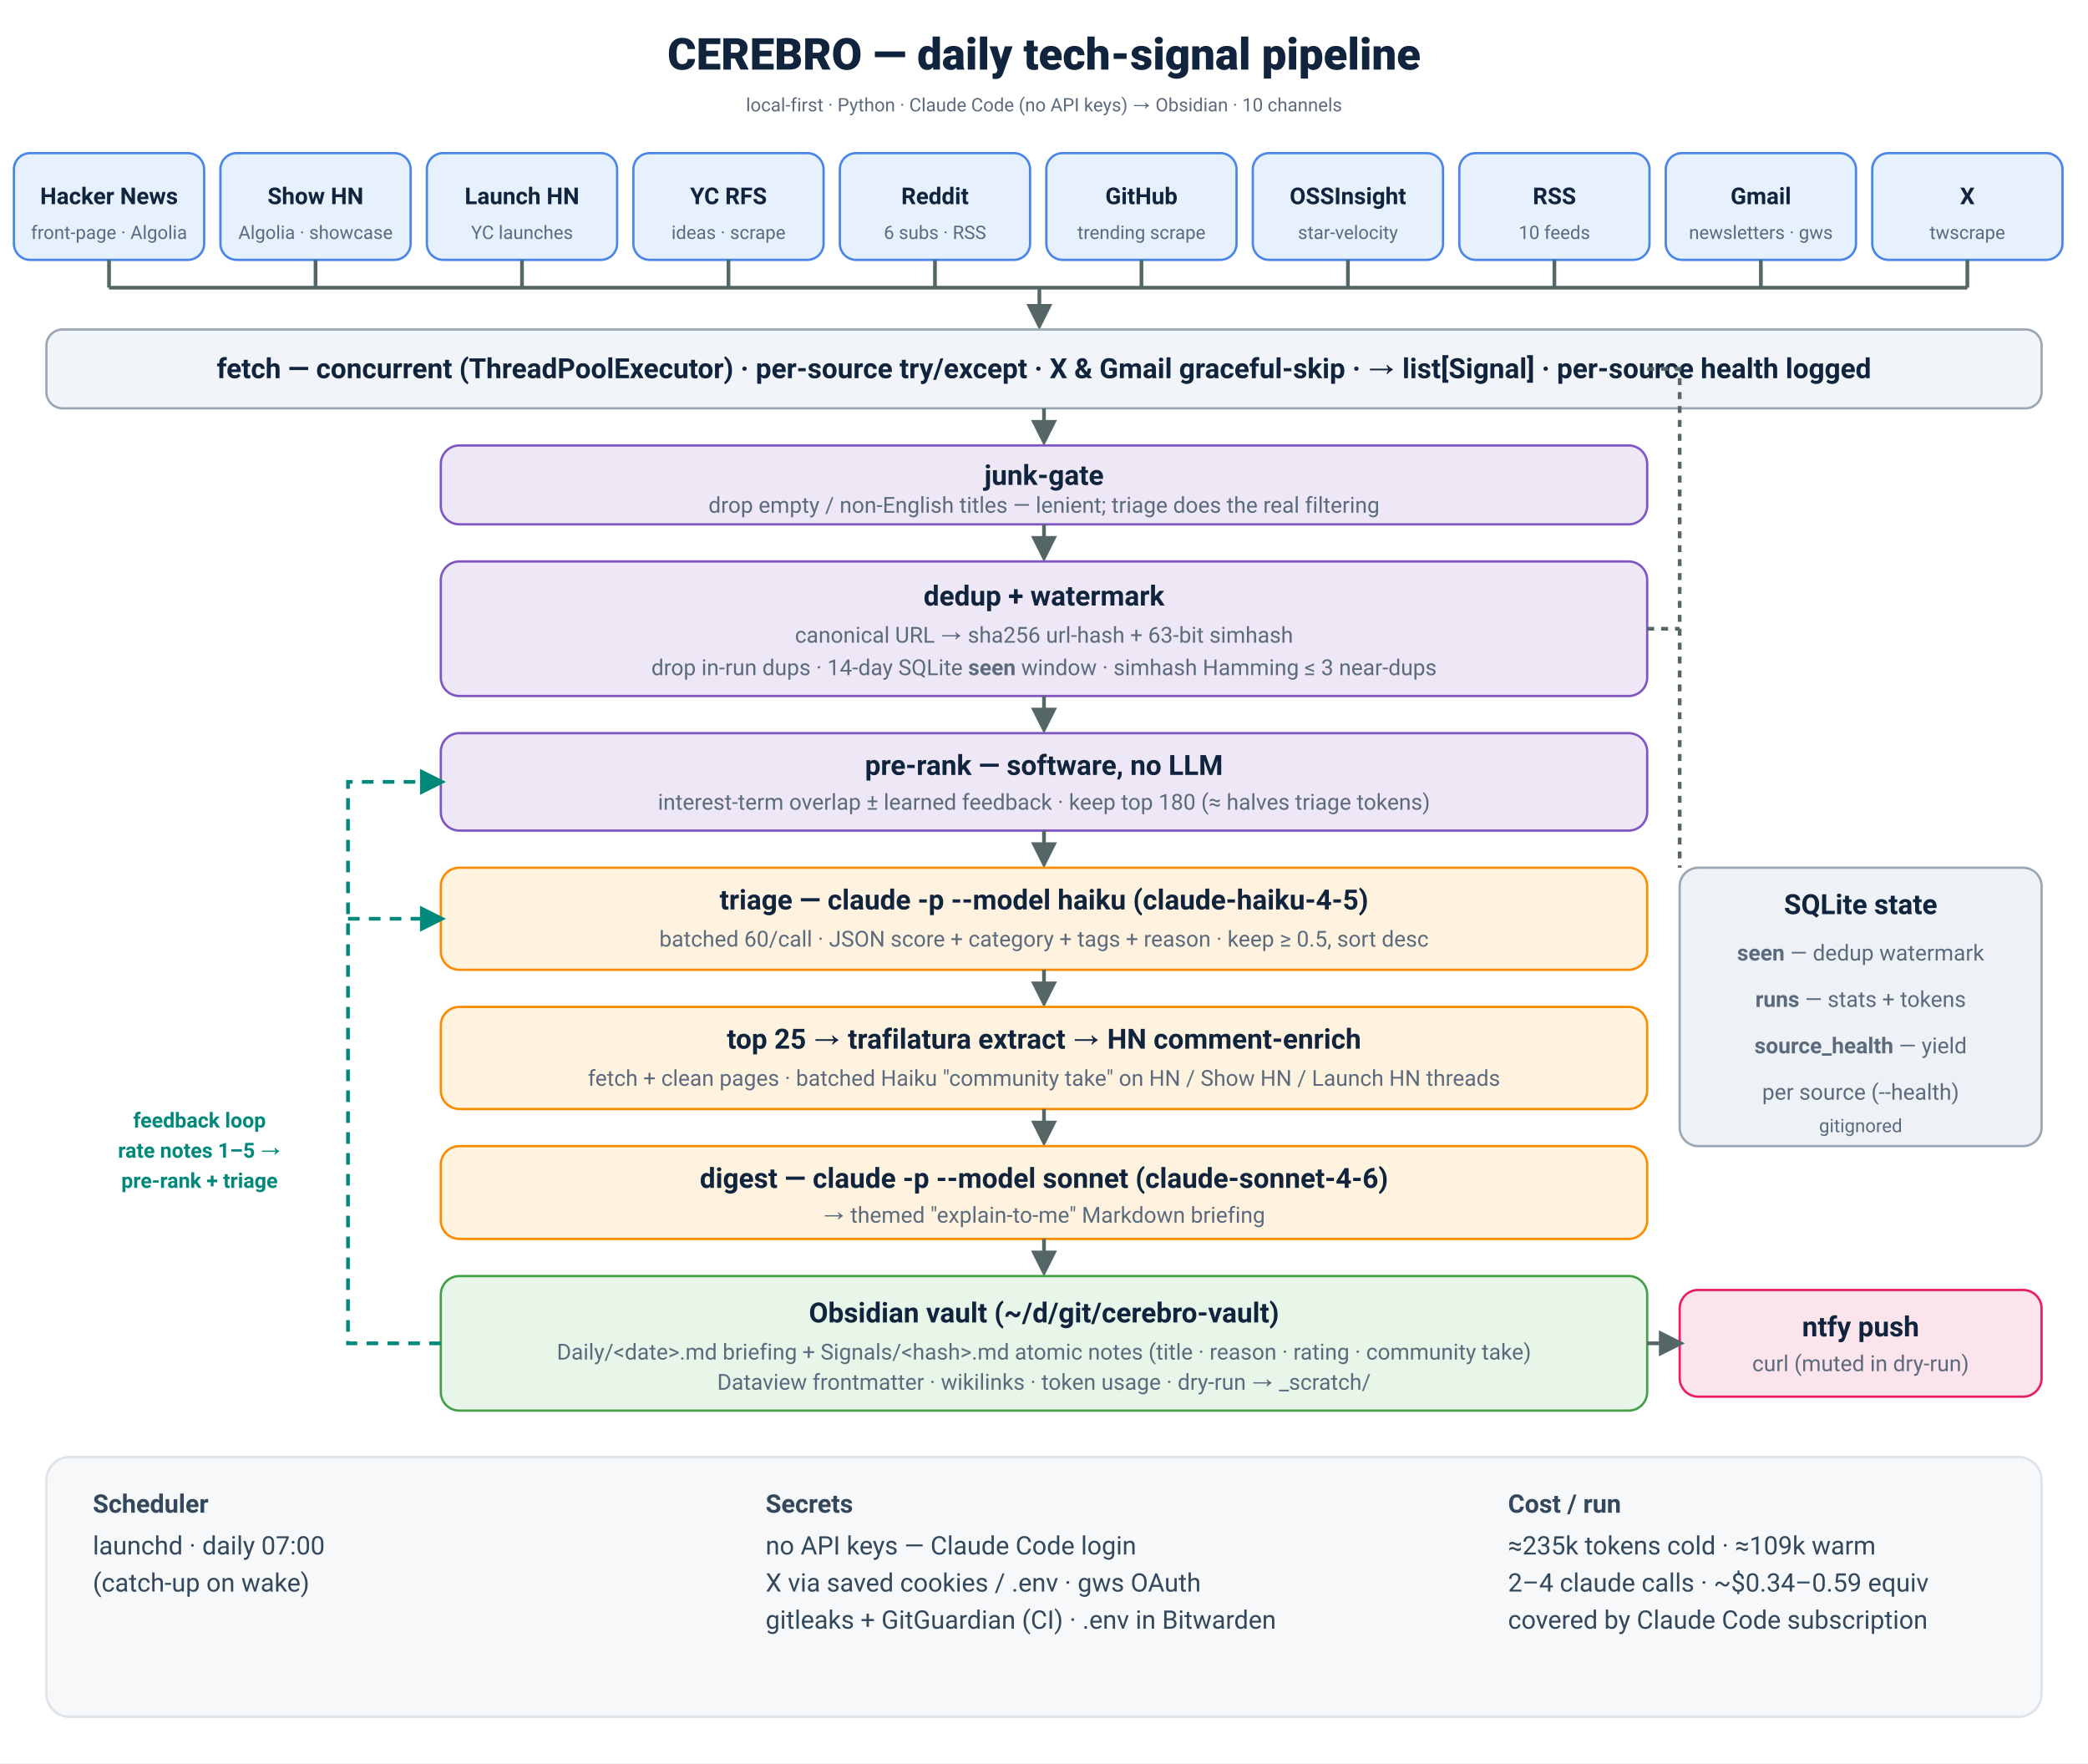
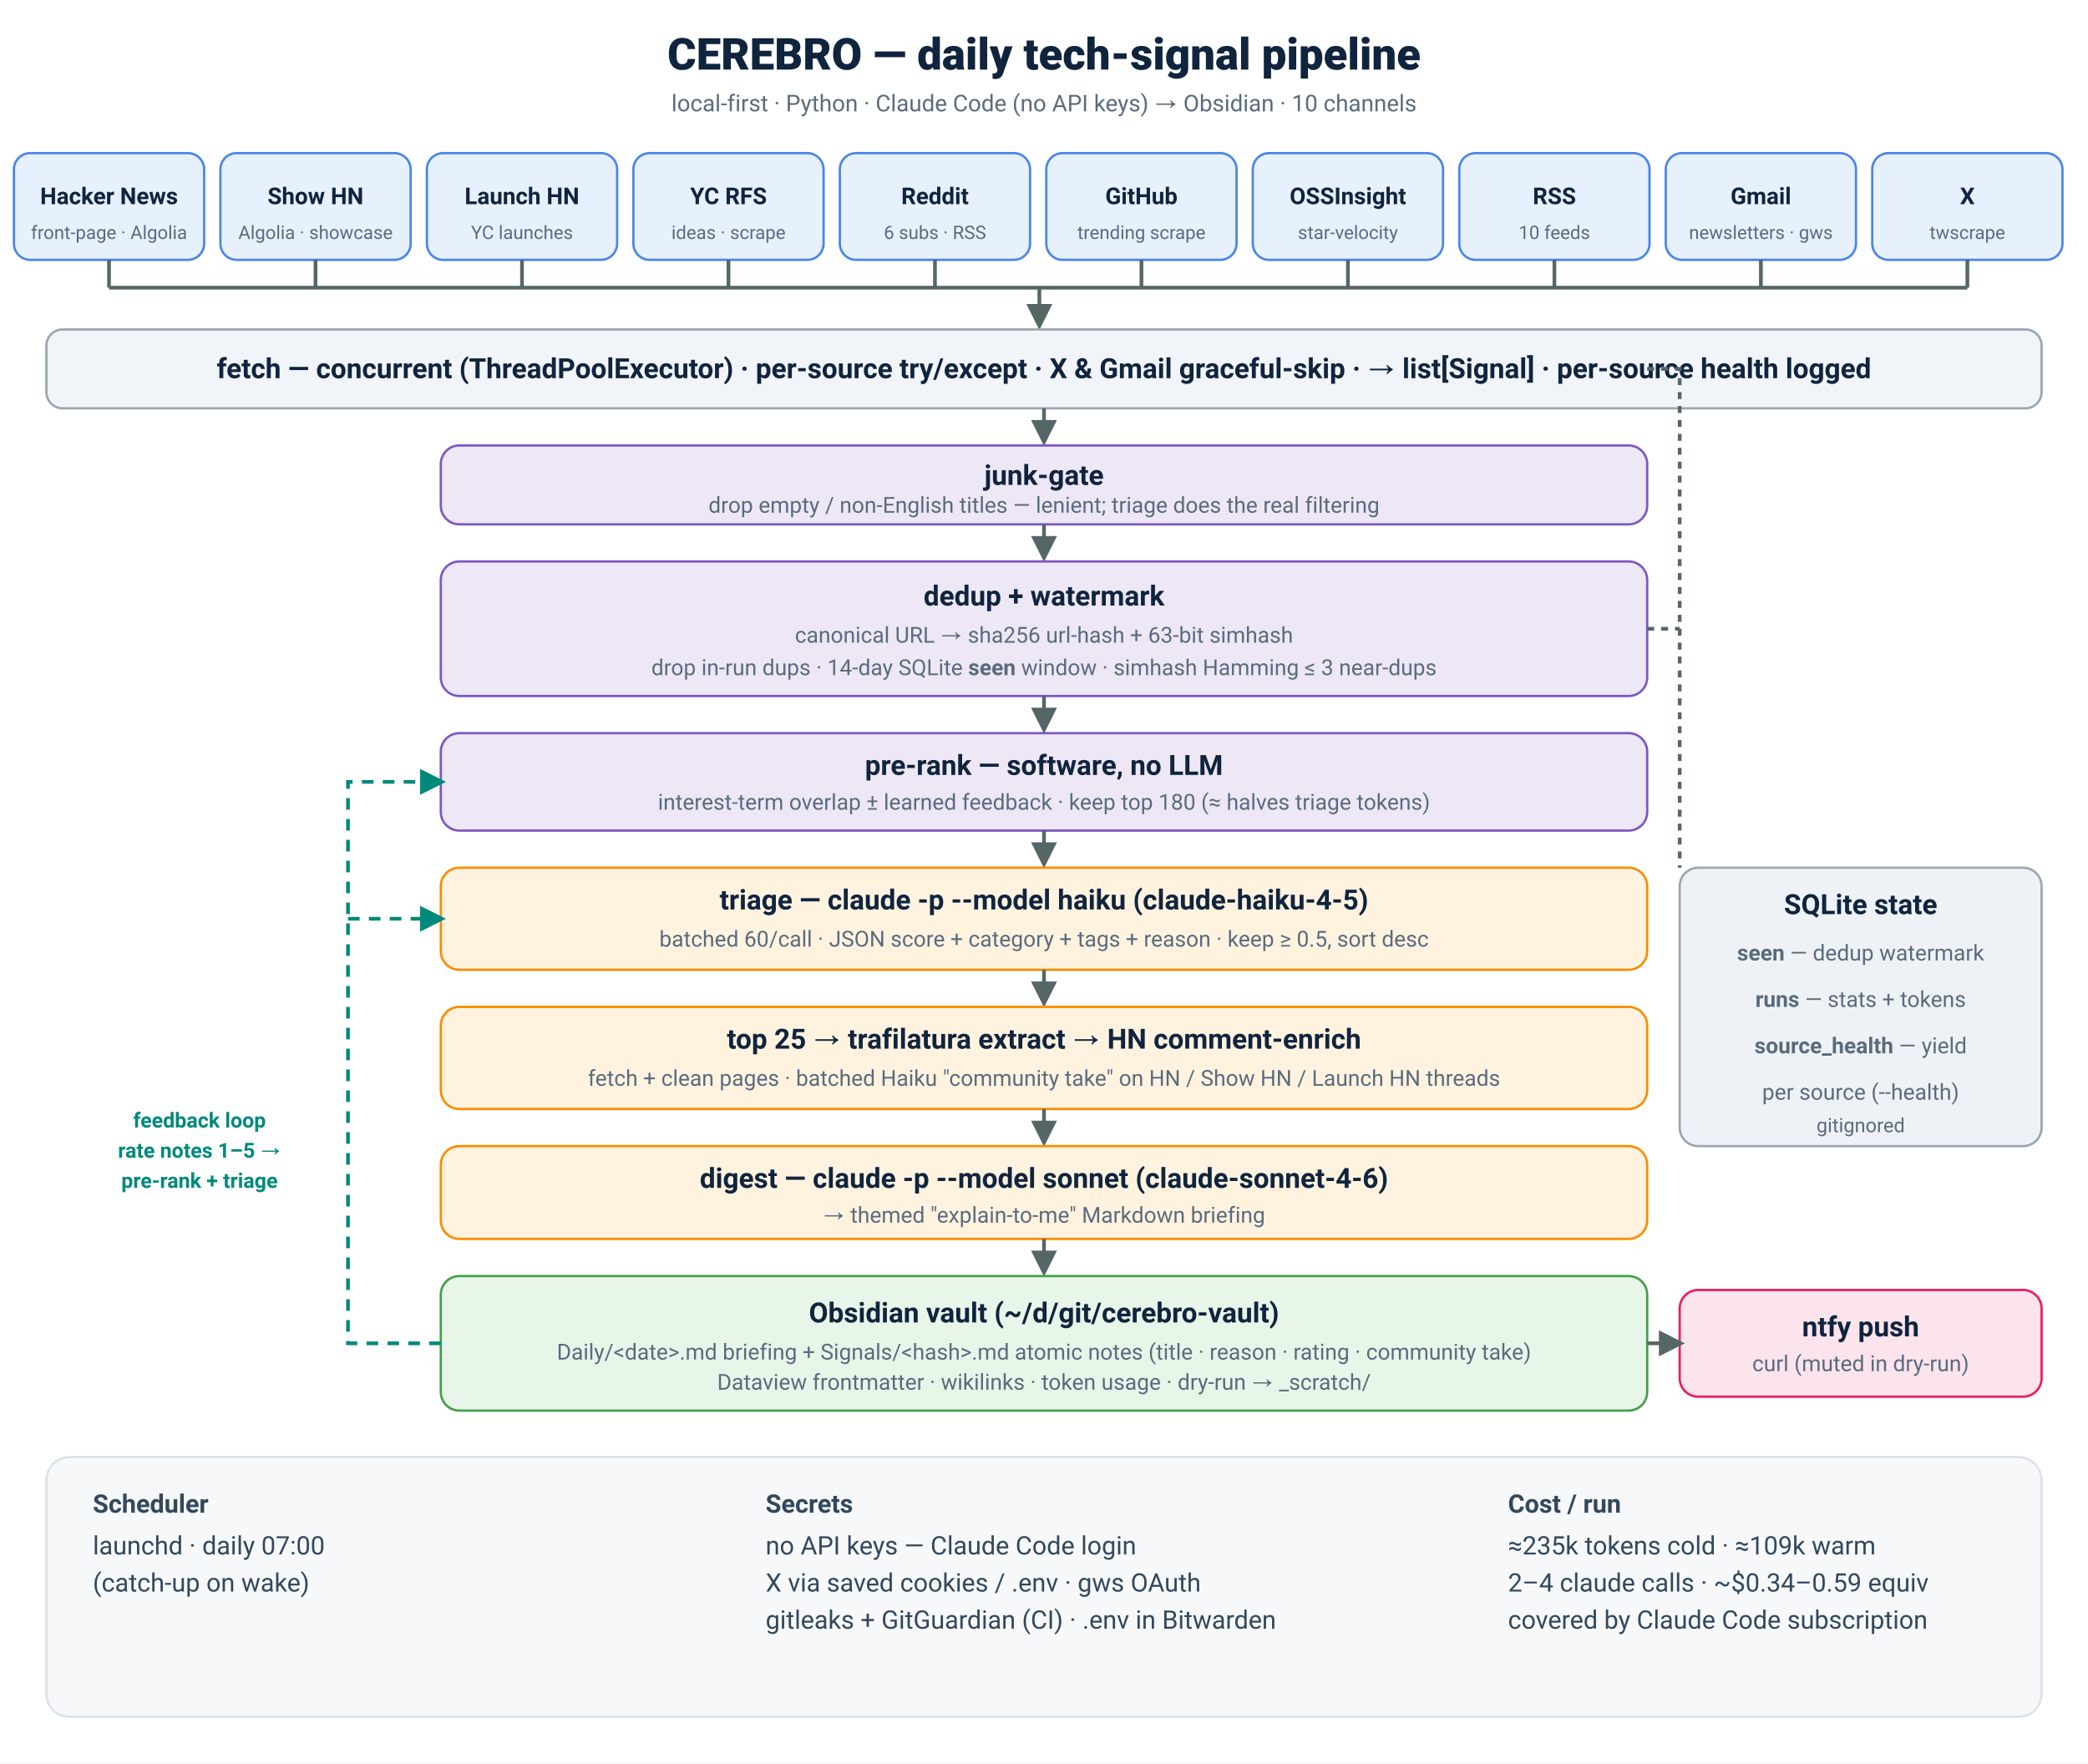
<svg xmlns="http://www.w3.org/2000/svg" viewBox="0 0 900 760" font-family="ui-sans-serif,-apple-system,Segoe UI,Roboto,Helvetica,Arial,sans-serif">
  <defs>
    <marker id="arr" viewBox="0 0 10 10" refX="8" refY="5" markerWidth="7" markerHeight="7" orient="auto-start-reverse">
      <path d="M0 0 L10 5 L0 10 z" fill="#566" />
    </marker>
    <marker id="arrfb" viewBox="0 0 10 10" refX="8" refY="5" markerWidth="7" markerHeight="7" orient="auto-start-reverse">
      <path d="M0 0 L10 5 L0 10 z" fill="#00897b" />
    </marker>
-     <style>
-       .src{font-weight:700;font-size:10px;fill:#10243e}
-       .srcs{font-size:8px;fill:#5b6b7d}
-       .lbl{font-weight:700;font-size:12px;fill:#10243e}
-       .sub{font-size:9.5px;fill:#5b6b7d}
-       .band{font-size:11px;fill:#33485c}
-       .ln{stroke:#566;stroke-width:1.6;fill:none}
-       .fb{stroke:#00897b;stroke-width:1.6;fill:none;stroke-dasharray:5 4}
-       .fbt{font-size:9px;font-weight:700;fill:#00897b}
-     </style>
  </defs>
  <rect width="900" height="760" fill="#ffffff" />
  <text x="450" y="30" text-anchor="middle" font-weight="800" font-size="19" fill="#10243e">CEREBRO — daily tech-signal pipeline</text>
-   <text x="450" y="48" text-anchor="middle" class="srcs" font-size="10">local-first · Python · Claude Code (no API keys) → Obsidian · 10 channels</text>
+   <text x="450" y="48" text-anchor="middle" font-size="10" fill="#5b6b7d">local-first · Python · Claude Code (no API keys) → Obsidian · 10 channels</text>
  <g>
    <rect x="6" y="66" width="82" height="46" rx="7" fill="#e7f0fd" stroke="#4a86e8" />
-     <text x="47" y="88" text-anchor="middle" class="src">Hacker News</text>
-     <text x="47" y="103" text-anchor="middle" class="srcs">front-page · Algolia</text>
+     <text x="47" y="88" text-anchor="middle" font-weight="700" font-size="10" fill="#10243e">Hacker News</text>
+     <text x="47" y="103" text-anchor="middle" font-size="8" fill="#5b6b7d">front-page · Algolia</text>
    <rect x="95" y="66" width="82" height="46" rx="7" fill="#e7f0fd" stroke="#4a86e8" />
-     <text x="136" y="88" text-anchor="middle" class="src">Show HN</text>
-     <text x="136" y="103" text-anchor="middle" class="srcs">Algolia · showcase</text>
+     <text x="136" y="88" text-anchor="middle" font-weight="700" font-size="10" fill="#10243e">Show HN</text>
+     <text x="136" y="103" text-anchor="middle" font-size="8" fill="#5b6b7d">Algolia · showcase</text>
    <rect x="184" y="66" width="82" height="46" rx="7" fill="#e7f0fd" stroke="#4a86e8" />
-     <text x="225" y="88" text-anchor="middle" class="src">Launch HN</text>
-     <text x="225" y="103" text-anchor="middle" class="srcs">YC launches</text>
+     <text x="225" y="88" text-anchor="middle" font-weight="700" font-size="10" fill="#10243e">Launch HN</text>
+     <text x="225" y="103" text-anchor="middle" font-size="8" fill="#5b6b7d">YC launches</text>
    <rect x="273" y="66" width="82" height="46" rx="7" fill="#e7f0fd" stroke="#4a86e8" />
-     <text x="314" y="88" text-anchor="middle" class="src">YC RFS</text>
-     <text x="314" y="103" text-anchor="middle" class="srcs">ideas · scrape</text>
+     <text x="314" y="88" text-anchor="middle" font-weight="700" font-size="10" fill="#10243e">YC RFS</text>
+     <text x="314" y="103" text-anchor="middle" font-size="8" fill="#5b6b7d">ideas · scrape</text>
    <rect x="362" y="66" width="82" height="46" rx="7" fill="#e7f0fd" stroke="#4a86e8" />
-     <text x="403" y="88" text-anchor="middle" class="src">Reddit</text>
-     <text x="403" y="103" text-anchor="middle" class="srcs">6 subs · RSS</text>
+     <text x="403" y="88" text-anchor="middle" font-weight="700" font-size="10" fill="#10243e">Reddit</text>
+     <text x="403" y="103" text-anchor="middle" font-size="8" fill="#5b6b7d">6 subs · RSS</text>
    <rect x="451" y="66" width="82" height="46" rx="7" fill="#e7f0fd" stroke="#4a86e8" />
-     <text x="492" y="88" text-anchor="middle" class="src">GitHub</text>
-     <text x="492" y="103" text-anchor="middle" class="srcs">trending scrape</text>
+     <text x="492" y="88" text-anchor="middle" font-weight="700" font-size="10" fill="#10243e">GitHub</text>
+     <text x="492" y="103" text-anchor="middle" font-size="8" fill="#5b6b7d">trending scrape</text>
    <rect x="540" y="66" width="82" height="46" rx="7" fill="#e7f0fd" stroke="#4a86e8" />
-     <text x="581" y="88" text-anchor="middle" class="src">OSSInsight</text>
-     <text x="581" y="103" text-anchor="middle" class="srcs">star-velocity</text>
+     <text x="581" y="88" text-anchor="middle" font-weight="700" font-size="10" fill="#10243e">OSSInsight</text>
+     <text x="581" y="103" text-anchor="middle" font-size="8" fill="#5b6b7d">star-velocity</text>
    <rect x="629" y="66" width="82" height="46" rx="7" fill="#e7f0fd" stroke="#4a86e8" />
-     <text x="670" y="88" text-anchor="middle" class="src">RSS</text>
-     <text x="670" y="103" text-anchor="middle" class="srcs">10 feeds</text>
+     <text x="670" y="88" text-anchor="middle" font-weight="700" font-size="10" fill="#10243e">RSS</text>
+     <text x="670" y="103" text-anchor="middle" font-size="8" fill="#5b6b7d">10 feeds</text>
    <rect x="718" y="66" width="82" height="46" rx="7" fill="#e7f0fd" stroke="#4a86e8" />
-     <text x="759" y="88" text-anchor="middle" class="src">Gmail</text>
-     <text x="759" y="103" text-anchor="middle" class="srcs">newsletters · gws</text>
+     <text x="759" y="88" text-anchor="middle" font-weight="700" font-size="10" fill="#10243e">Gmail</text>
+     <text x="759" y="103" text-anchor="middle" font-size="8" fill="#5b6b7d">newsletters · gws</text>
    <rect x="807" y="66" width="82" height="46" rx="7" fill="#e7f0fd" stroke="#4a86e8" />
-     <text x="848" y="88" text-anchor="middle" class="src">X</text>
-     <text x="848" y="103" text-anchor="middle" class="srcs">twscrape</text>
+     <text x="848" y="88" text-anchor="middle" font-weight="700" font-size="10" fill="#10243e">X</text>
+     <text x="848" y="103" text-anchor="middle" font-size="8" fill="#5b6b7d">twscrape</text>
  </g>
-   <path class="ln" d="M47 112 V124 M136 112 V124 M225 112 V124 M314 112 V124 M403 112 V124 M492 112 V124 M581 112 V124 M670 112 V124 M759 112 V124 M848 112 V124" />
-   <path class="ln" d="M47 124 H848" />
-   <path class="ln" d="M448 124 V140" marker-end="url(#arr)" />
+   <path stroke="#566" stroke-width="1.6" fill="none" d="M47 112 V124 M136 112 V124 M225 112 V124 M314 112 V124 M403 112 V124 M492 112 V124 M581 112 V124 M670 112 V124 M759 112 V124 M848 112 V124" />
+   <path stroke="#566" stroke-width="1.6" fill="none" d="M47 124 H848" />
+   <path stroke="#566" stroke-width="1.6" fill="none" d="M448 124 V140" marker-end="url(#arr)" />
  <rect x="20" y="142" width="860" height="34" rx="7" fill="#f1f4f8" stroke="#9aa7b4" />
-   <text x="450" y="163" text-anchor="middle" class="lbl">fetch — concurrent (ThreadPoolExecutor) · per-source try/except · X &amp; Gmail graceful-skip · → list[Signal] · per-source health logged</text>
-   <path class="ln" d="M450 176 V190" marker-end="url(#arr)" />
+   <text x="450" y="163" text-anchor="middle" font-weight="700" font-size="12" fill="#10243e">fetch — concurrent (ThreadPoolExecutor) · per-source try/except · X &amp; Gmail graceful-skip · → list[Signal] · per-source health logged</text>
+   <path stroke="#566" stroke-width="1.6" fill="none" d="M450 176 V190" marker-end="url(#arr)" />
  <rect x="190" y="192" width="520" height="34" rx="8" fill="#ede7f6" stroke="#7e57c2" />
-   <text x="450" y="209" text-anchor="middle" class="lbl">junk-gate</text>
-   <text x="450" y="221" text-anchor="middle" class="sub">drop empty / non-English titles — lenient; triage does the real filtering</text>
-   <path class="ln" d="M450 226 V240" marker-end="url(#arr)" />
+   <text x="450" y="209" text-anchor="middle" font-weight="700" font-size="12" fill="#10243e">junk-gate</text>
+   <text x="450" y="221" text-anchor="middle" font-size="9.5" fill="#5b6b7d">drop empty / non-English titles — lenient; triage does the real filtering</text>
+   <path stroke="#566" stroke-width="1.6" fill="none" d="M450 226 V240" marker-end="url(#arr)" />
  <rect x="190" y="242" width="520" height="58" rx="8" fill="#ede7f6" stroke="#7e57c2" />
-   <text x="450" y="261" text-anchor="middle" class="lbl">dedup + watermark</text>
-   <text x="450" y="277" text-anchor="middle" class="sub">canonical URL → sha256 url-hash + 63-bit simhash</text>
-   <text x="450" y="291" text-anchor="middle" class="sub">drop in-run dups · 14-day SQLite <tspan font-weight="700">seen</tspan> window · simhash Hamming ≤ 3 near-dups</text>
-   <path class="ln" d="M450 300 V314" marker-end="url(#arr)" />
+   <text x="450" y="261" text-anchor="middle" font-weight="700" font-size="12" fill="#10243e">dedup + watermark</text>
+   <text x="450" y="277" text-anchor="middle" font-size="9.5" fill="#5b6b7d">canonical URL → sha256 url-hash + 63-bit simhash</text>
+   <text x="450" y="291" text-anchor="middle" font-size="9.5" fill="#5b6b7d">drop in-run dups · 14-day SQLite <tspan font-weight="700">seen</tspan> window · simhash Hamming ≤ 3 near-dups</text>
+   <path stroke="#566" stroke-width="1.6" fill="none" d="M450 300 V314" marker-end="url(#arr)" />
  <rect x="190" y="316" width="520" height="42" rx="8" fill="#ede7f6" stroke="#7e57c2" />
-   <text x="450" y="334" text-anchor="middle" class="lbl">pre-rank — software, no LLM</text>
-   <text x="450" y="349" text-anchor="middle" class="sub">interest-term overlap ± learned feedback · keep top 180 (≈ halves triage tokens)</text>
-   <path class="ln" d="M450 358 V372" marker-end="url(#arr)" />
+   <text x="450" y="334" text-anchor="middle" font-weight="700" font-size="12" fill="#10243e">pre-rank — software, no LLM</text>
+   <text x="450" y="349" text-anchor="middle" font-size="9.5" fill="#5b6b7d">interest-term overlap ± learned feedback · keep top 180 (≈ halves triage tokens)</text>
+   <path stroke="#566" stroke-width="1.6" fill="none" d="M450 358 V372" marker-end="url(#arr)" />
  <rect x="190" y="374" width="520" height="44" rx="8" fill="#fff3e0" stroke="#fb8c00" />
-   <text x="450" y="392" text-anchor="middle" class="lbl">triage — claude -p --model haiku  (claude-haiku-4-5)</text>
-   <text x="450" y="408" text-anchor="middle" class="sub">batched 60/call · JSON score + category + tags + reason · keep ≥ 0.5, sort desc</text>
-   <path class="ln" d="M450 418 V432" marker-end="url(#arr)" />
+   <text x="450" y="392" text-anchor="middle" font-weight="700" font-size="12" fill="#10243e">triage — claude -p --model haiku  (claude-haiku-4-5)</text>
+   <text x="450" y="408" text-anchor="middle" font-size="9.5" fill="#5b6b7d">batched 60/call · JSON score + category + tags + reason · keep ≥ 0.5, sort desc</text>
+   <path stroke="#566" stroke-width="1.6" fill="none" d="M450 418 V432" marker-end="url(#arr)" />
  <rect x="190" y="434" width="520" height="44" rx="8" fill="#fff3e0" stroke="#fb8c00" />
-   <text x="450" y="452" text-anchor="middle" class="lbl">top 25 → trafilatura extract → HN comment-enrich</text>
-   <text x="450" y="468" text-anchor="middle" class="sub">fetch + clean pages · batched Haiku "community take" on HN / Show HN / Launch HN threads</text>
-   <path class="ln" d="M450 478 V492" marker-end="url(#arr)" />
+   <text x="450" y="452" text-anchor="middle" font-weight="700" font-size="12" fill="#10243e">top 25 → trafilatura extract → HN comment-enrich</text>
+   <text x="450" y="468" text-anchor="middle" font-size="9.5" fill="#5b6b7d">fetch + clean pages · batched Haiku "community take" on HN / Show HN / Launch HN threads</text>
+   <path stroke="#566" stroke-width="1.6" fill="none" d="M450 478 V492" marker-end="url(#arr)" />
  <rect x="190" y="494" width="520" height="40" rx="8" fill="#fff3e0" stroke="#fb8c00" />
-   <text x="450" y="512" text-anchor="middle" class="lbl">digest — claude -p --model sonnet  (claude-sonnet-4-6)</text>
-   <text x="450" y="527" text-anchor="middle" class="sub">→ themed "explain-to-me" Markdown briefing</text>
-   <path class="ln" d="M450 534 V548" marker-end="url(#arr)" />
+   <text x="450" y="512" text-anchor="middle" font-weight="700" font-size="12" fill="#10243e">digest — claude -p --model sonnet  (claude-sonnet-4-6)</text>
+   <text x="450" y="527" text-anchor="middle" font-size="9.5" fill="#5b6b7d">→ themed "explain-to-me" Markdown briefing</text>
+   <path stroke="#566" stroke-width="1.6" fill="none" d="M450 534 V548" marker-end="url(#arr)" />
  <rect x="190" y="550" width="520" height="58" rx="8" fill="#e8f5e9" stroke="#43a047" />
-   <text x="450" y="570" text-anchor="middle" class="lbl">Obsidian vault  (~/d/git/cerebro-vault)</text>
-   <text x="450" y="586" text-anchor="middle" class="sub">Daily/&lt;date&gt;.md briefing + Signals/&lt;hash&gt;.md atomic notes (title · reason · rating · community take)</text>
-   <text x="450" y="599" text-anchor="middle" class="sub">Dataview frontmatter · wikilinks · token usage · dry-run → _scratch/</text>
+   <text x="450" y="570" text-anchor="middle" font-weight="700" font-size="12" fill="#10243e">Obsidian vault  (~/d/git/cerebro-vault)</text>
+   <text x="450" y="586" text-anchor="middle" font-size="9.5" fill="#5b6b7d">Daily/&lt;date&gt;.md briefing + Signals/&lt;hash&gt;.md atomic notes (title · reason · rating · community take)</text>
+   <text x="450" y="599" text-anchor="middle" font-size="9.5" fill="#5b6b7d">Dataview frontmatter · wikilinks · token usage · dry-run → _scratch/</text>
  <rect x="724" y="556" width="156" height="46" rx="8" fill="#fce4ec" stroke="#e91e63" />
-   <text x="802" y="576" text-anchor="middle" class="lbl">ntfy push</text>
-   <text x="802" y="591" text-anchor="middle" class="sub">curl (muted in dry-run)</text>
-   <path class="ln" d="M710 579 H724" marker-end="url(#arr)" />
-   <path class="fb" d="M190 579 H150 V337 H190" marker-end="url(#arrfb)" />
-   <path class="fb" d="M150 396 H190" marker-end="url(#arrfb)" />
-   <text x="86" y="486" text-anchor="middle" class="fbt">feedback loop</text>
-   <text x="86" y="499" text-anchor="middle" class="fbt">rate notes 1–5 →</text>
-   <text x="86" y="512" text-anchor="middle" class="fbt">pre-rank + triage</text>
+   <text x="802" y="576" text-anchor="middle" font-weight="700" font-size="12" fill="#10243e">ntfy push</text>
+   <text x="802" y="591" text-anchor="middle" font-size="9.5" fill="#5b6b7d">curl (muted in dry-run)</text>
+   <path stroke="#566" stroke-width="1.6" fill="none" d="M710 579 H724" marker-end="url(#arr)" />
+   <path stroke="#00897b" stroke-width="1.6" fill="none" stroke-dasharray="5 4" d="M190 579 H150 V337 H190" marker-end="url(#arrfb)" />
+   <path stroke="#00897b" stroke-width="1.6" fill="none" stroke-dasharray="5 4" d="M150 396 H190" marker-end="url(#arrfb)" />
+   <text x="86" y="486" text-anchor="middle" font-size="9" font-weight="700" fill="#00897b">feedback loop</text>
+   <text x="86" y="499" text-anchor="middle" font-size="9" font-weight="700" fill="#00897b">rate notes 1–5 →</text>
+   <text x="86" y="512" text-anchor="middle" font-size="9" font-weight="700" fill="#00897b">pre-rank + triage</text>
  <rect x="724" y="374" width="156" height="120" rx="8" fill="#eef2f6" stroke="#9aa7b4" />
-   <text x="802" y="394" text-anchor="middle" class="lbl">SQLite state</text>
-   <text x="802" y="414" text-anchor="middle" class="sub">
+   <text x="802" y="394" text-anchor="middle" font-weight="700" font-size="12" fill="#10243e">SQLite state</text>
+   <text x="802" y="414" text-anchor="middle" font-size="9.5" fill="#5b6b7d">
    <tspan font-weight="700">seen</tspan> — dedup watermark</text>
-   <text x="802" y="434" text-anchor="middle" class="sub">
+   <text x="802" y="434" text-anchor="middle" font-size="9.5" fill="#5b6b7d">
    <tspan font-weight="700">runs</tspan> — stats + tokens</text>
-   <text x="802" y="454" text-anchor="middle" class="sub">
+   <text x="802" y="454" text-anchor="middle" font-size="9.5" fill="#5b6b7d">
    <tspan font-weight="700">source_health</tspan> — yield</text>
-   <text x="802" y="474" text-anchor="middle" class="sub">per source (--health)</text>
-   <text x="802" y="488" text-anchor="middle" class="srcs" font-size="8.5">gitignored</text>
-   <path class="ln" stroke-dasharray="3 3" d="M710 271 H724" />
-   <path class="ln" stroke-dasharray="3 3" d="M710 159 H724 V374" />
+   <text x="802" y="474" text-anchor="middle" font-size="9.5" fill="#5b6b7d">per source (--health)</text>
+   <text x="802" y="488" text-anchor="middle" font-size="8.5" fill="#5b6b7d">gitignored</text>
+   <path stroke="#566" stroke-width="1.6" fill="none" stroke-dasharray="3 3" d="M710 271 H724" />
+   <path stroke="#566" stroke-width="1.6" fill="none" stroke-dasharray="3 3" d="M710 159 H724 V374" />
  <rect x="20" y="628" width="860" height="112" rx="10" fill="#f6f8fa" stroke="#dde3ea" />
-   <text x="40" y="652" class="band" font-weight="700">Scheduler</text>
-   <text x="40" y="670" class="band">launchd · daily 07:00</text>
-   <text x="40" y="686" class="band">(catch-up on wake)</text>
-   <text x="330" y="652" class="band" font-weight="700">Secrets</text>
-   <text x="330" y="670" class="band">no API keys — Claude Code login</text>
-   <text x="330" y="686" class="band">X via saved cookies / .env · gws OAuth</text>
-   <text x="330" y="702" class="band">gitleaks + GitGuardian (CI) · .env in Bitwarden</text>
-   <text x="650" y="652" class="band" font-weight="700">Cost / run</text>
-   <text x="650" y="670" class="band">≈235k tokens cold · ≈109k warm</text>
-   <text x="650" y="686" class="band">2–4 claude calls · ~$0.34–0.59 equiv</text>
-   <text x="650" y="702" class="band">covered by Claude Code subscription</text>
+   <text x="40" y="652" font-size="11" fill="#33485c" font-weight="700">Scheduler</text>
+   <text x="40" y="670" font-size="11" fill="#33485c">launchd · daily 07:00</text>
+   <text x="40" y="686" font-size="11" fill="#33485c">(catch-up on wake)</text>
+   <text x="330" y="652" font-size="11" fill="#33485c" font-weight="700">Secrets</text>
+   <text x="330" y="670" font-size="11" fill="#33485c">no API keys — Claude Code login</text>
+   <text x="330" y="686" font-size="11" fill="#33485c">X via saved cookies / .env · gws OAuth</text>
+   <text x="330" y="702" font-size="11" fill="#33485c">gitleaks + GitGuardian (CI) · .env in Bitwarden</text>
+   <text x="650" y="652" font-size="11" fill="#33485c" font-weight="700">Cost / run</text>
+   <text x="650" y="670" font-size="11" fill="#33485c">≈235k tokens cold · ≈109k warm</text>
+   <text x="650" y="686" font-size="11" fill="#33485c">2–4 claude calls · ~$0.34–0.59 equiv</text>
+   <text x="650" y="702" font-size="11" fill="#33485c">covered by Claude Code subscription</text>
</svg>
